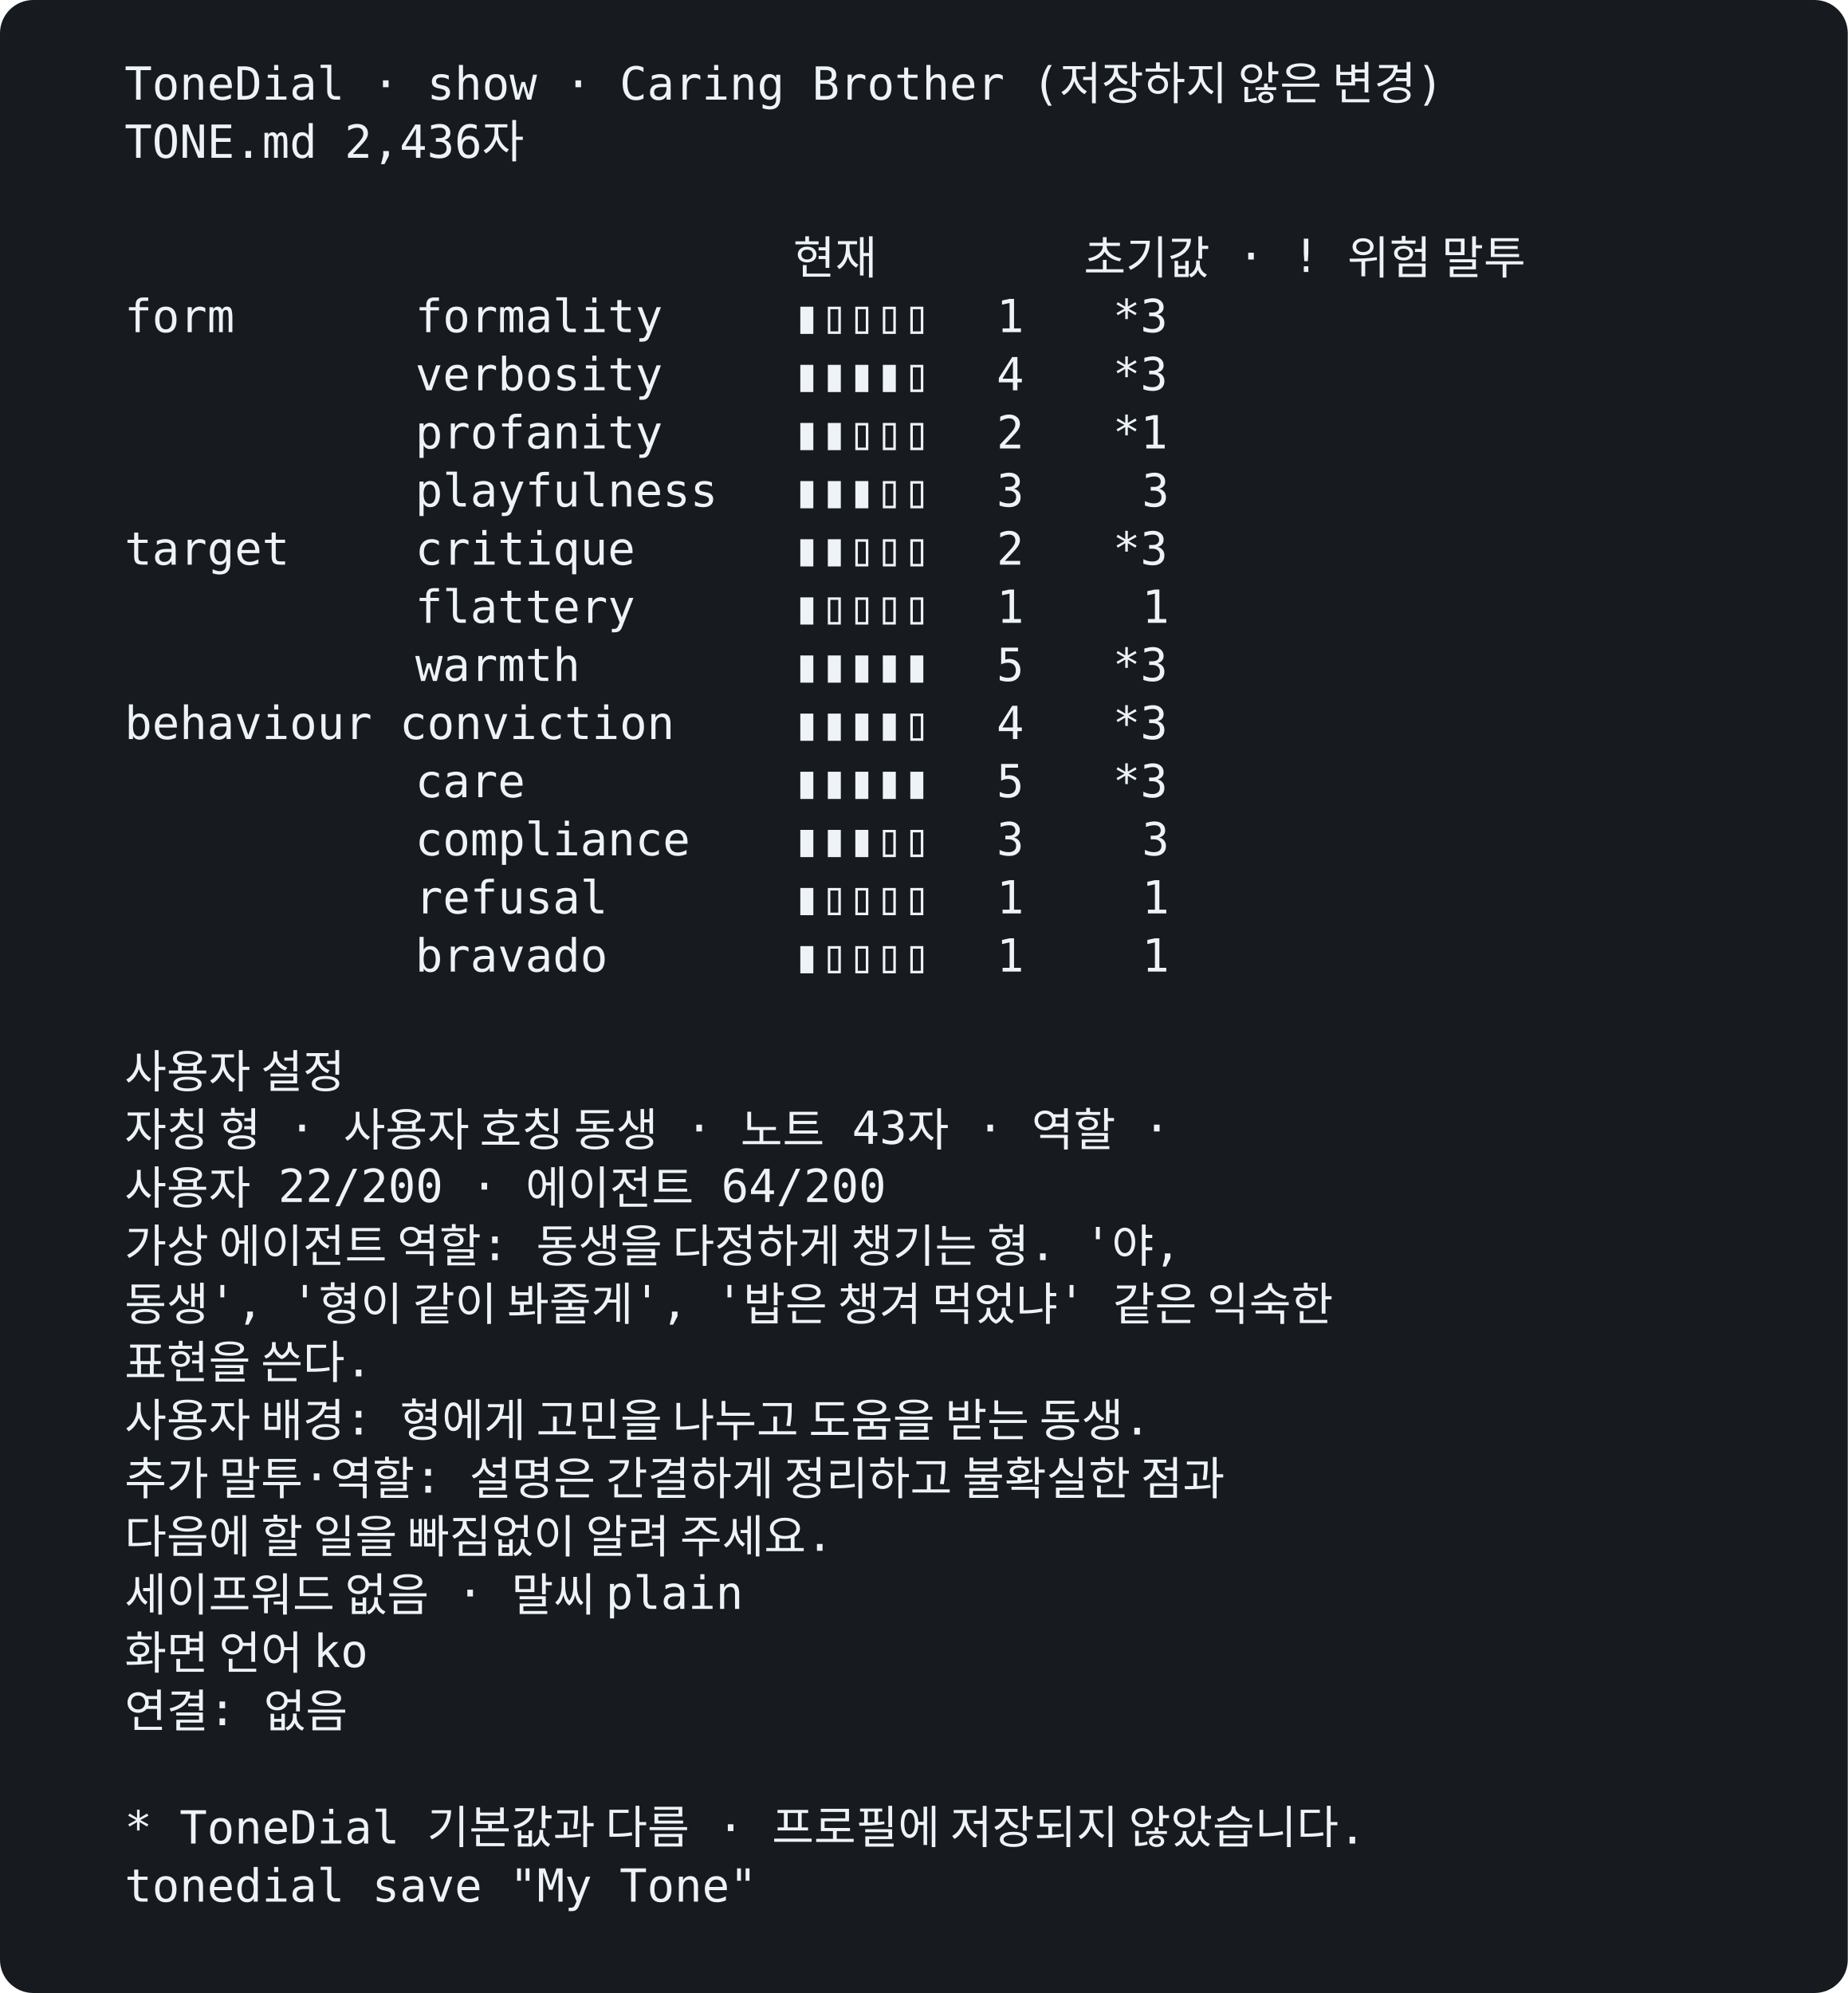
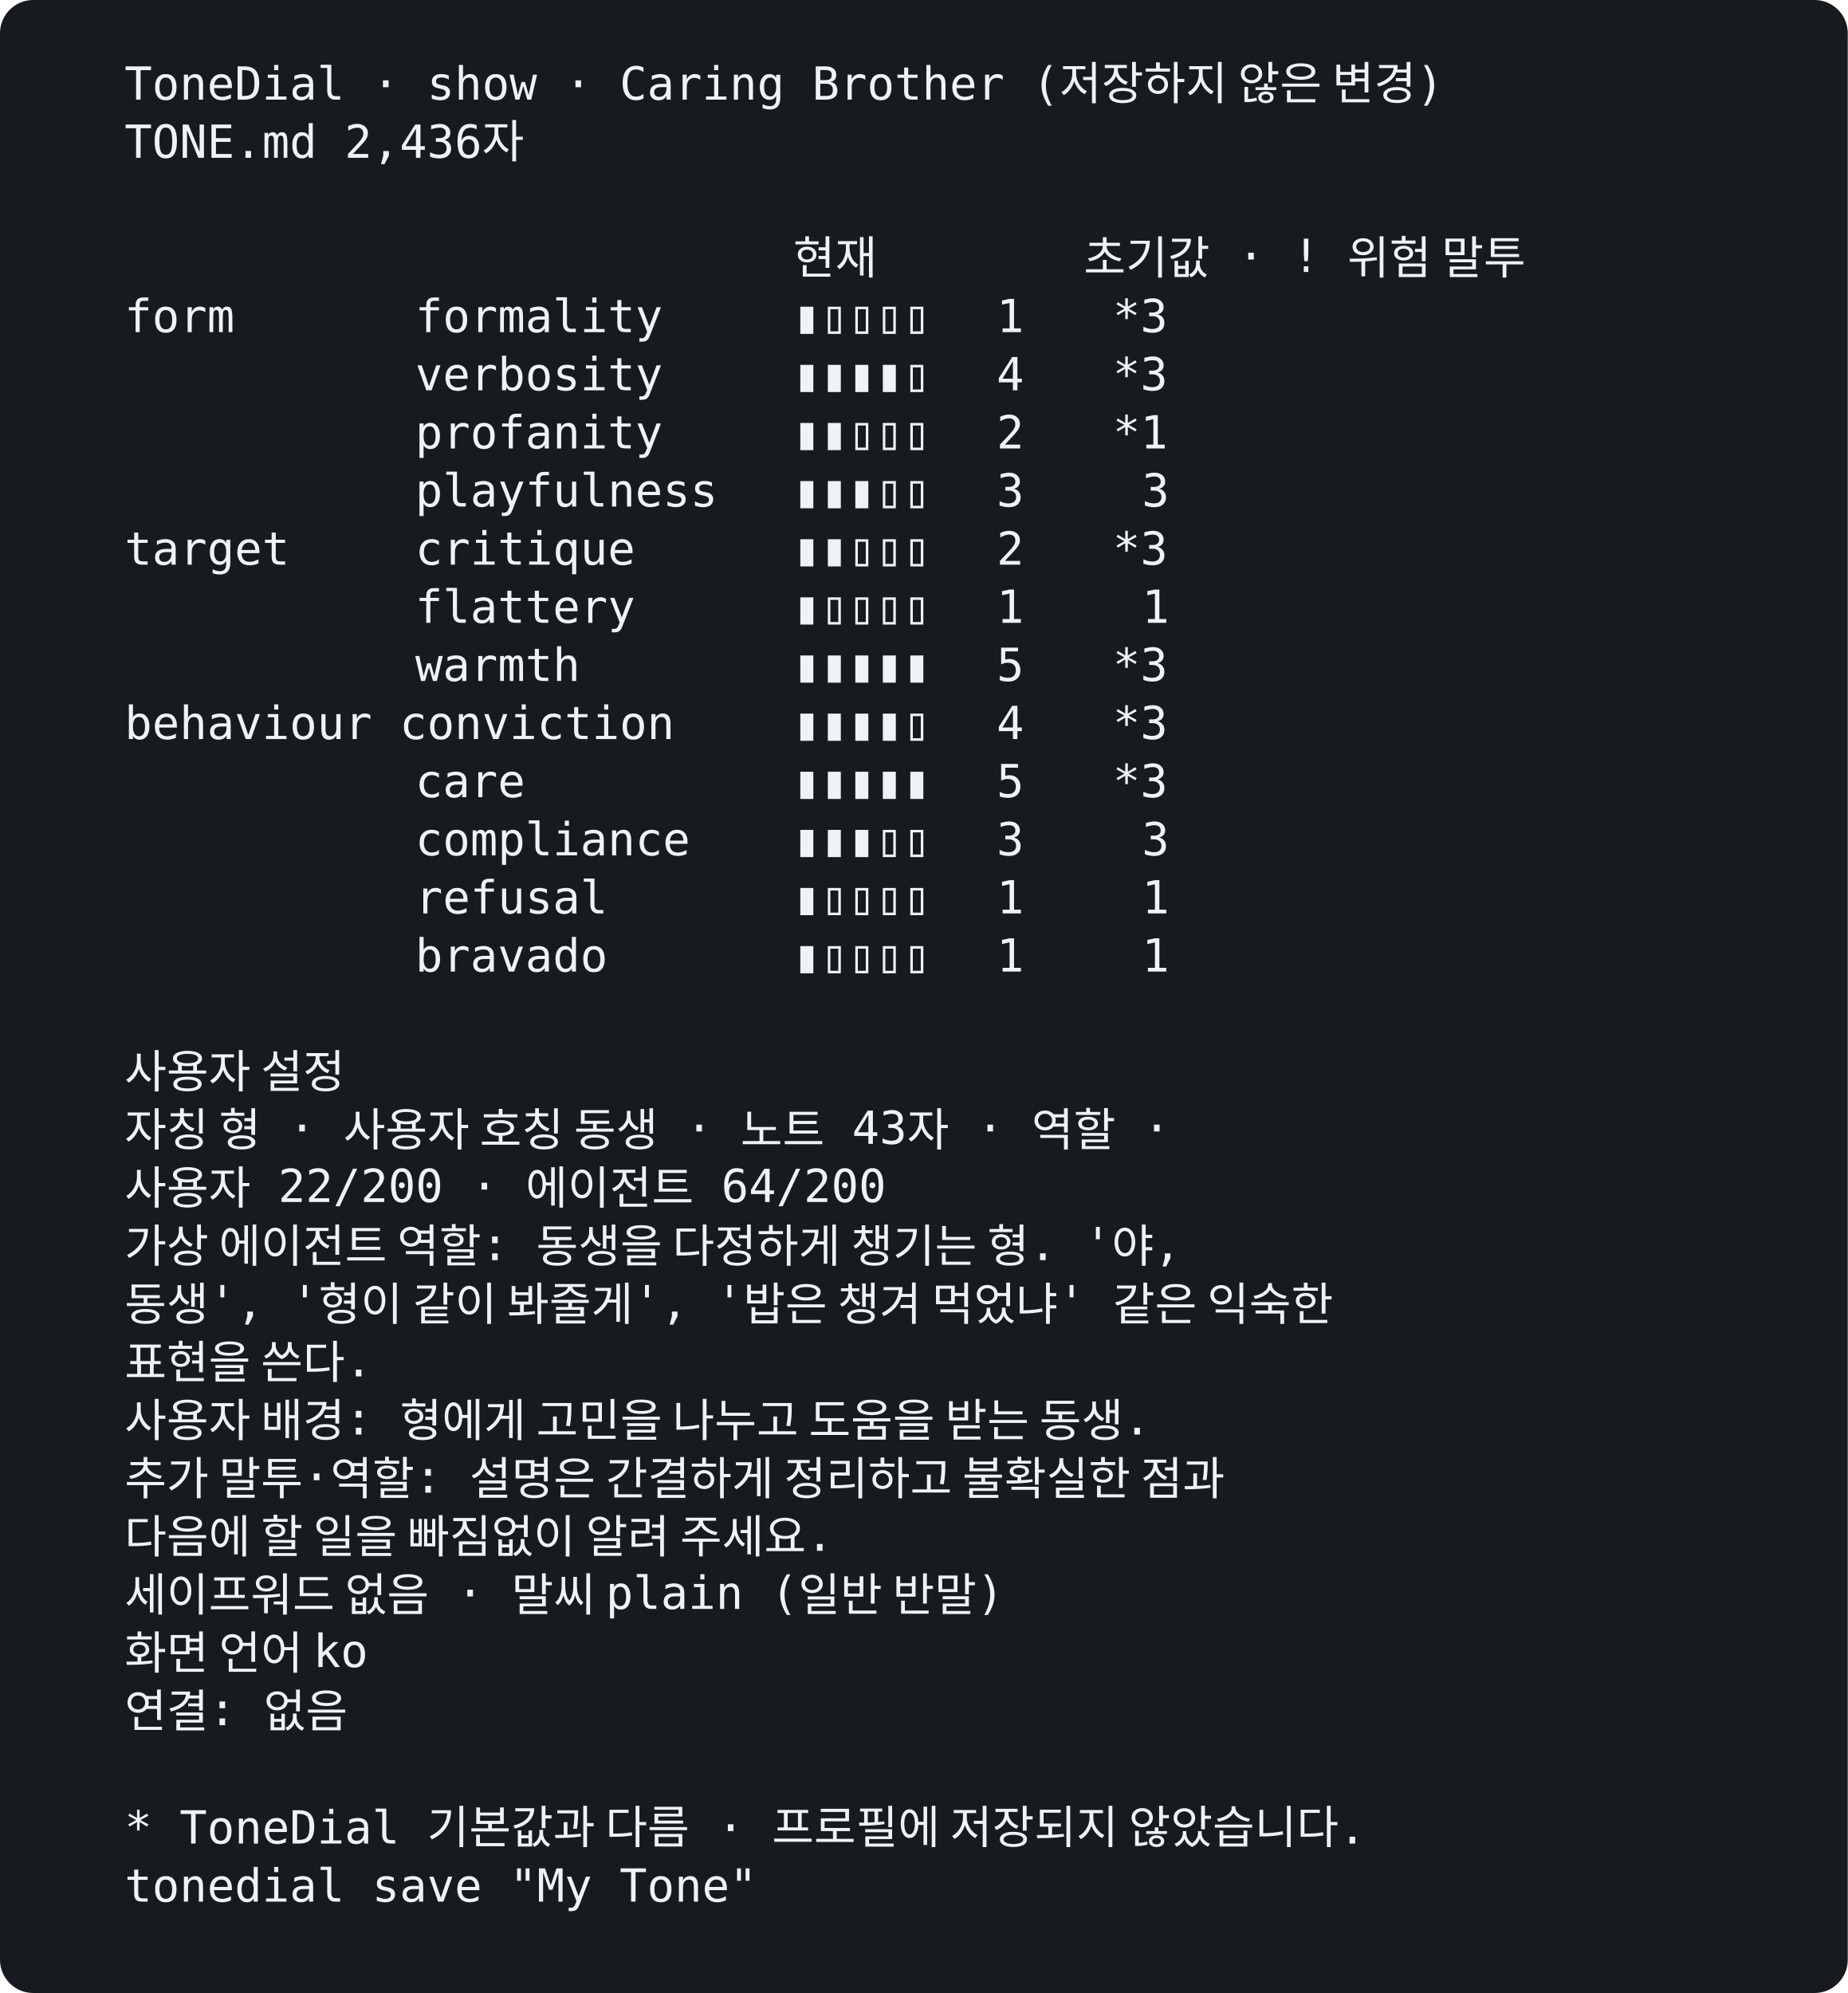
<svg xmlns="http://www.w3.org/2000/svg" width="890" height="960" viewBox="0 0 890 960" role="img" aria-labelledby="title description">
  <rect width="100%" height="100%" rx="16" fill="#171b20" />
  <g font-family="ui-monospace, SFMono-Regular, Menlo, Consolas, monospace, system-ui" font-size="22">
    <text x="60" y="48" fill="#edf3f6" font-weight="400" opacity="1">ToneDial · show · Caring Brother (저장하지 않은 변경)</text>
    <text x="60" y="76" fill="#edf3f6" font-weight="400" opacity="1">TONE.md 2,436자</text>
    <text x="382" y="132" fill="#edf3f6" font-weight="400" opacity="1">현재</text>
    <text x="522" y="132" fill="#edf3f6" font-weight="400" opacity="1">초기값 · ! 위험 말투</text>
    <text x="60" y="160" fill="#edf3f6" font-weight="400" opacity="1">form</text>
    <text x="200" y="160" fill="#edf3f6" font-weight="400" opacity="1">formality</text>
    <text x="382" y="160" fill="#edf3f6" font-weight="400" opacity="1">▮▯▯▯▯</text>
    <text x="480" y="160" fill="#edf3f6" font-weight="400" opacity="1">1</text>
    <text x="536" y="160" fill="#edf3f6" font-weight="400" opacity="1">*3</text>
    <text x="200" y="188" fill="#edf3f6" font-weight="400" opacity="1">verbosity</text>
    <text x="382" y="188" fill="#edf3f6" font-weight="400" opacity="1">▮▮▮▮▯</text>
    <text x="480" y="188" fill="#edf3f6" font-weight="400" opacity="1">4</text>
    <text x="536" y="188" fill="#edf3f6" font-weight="400" opacity="1">*3</text>
    <text x="200" y="216" fill="#edf3f6" font-weight="400" opacity="1">profanity</text>
    <text x="382" y="216" fill="#edf3f6" font-weight="400" opacity="1">▮▮▯▯▯</text>
    <text x="480" y="216" fill="#edf3f6" font-weight="400" opacity="1">2</text>
    <text x="536" y="216" fill="#edf3f6" font-weight="400" opacity="1">*1</text>
    <text x="200" y="244" fill="#edf3f6" font-weight="400" opacity="1">playfulness</text>
    <text x="382" y="244" fill="#edf3f6" font-weight="400" opacity="1">▮▮▮▯▯</text>
    <text x="480" y="244" fill="#edf3f6" font-weight="400" opacity="1">3</text>
    <text x="550" y="244" fill="#edf3f6" font-weight="400" opacity="1">3</text>
    <text x="60" y="272" fill="#edf3f6" font-weight="400" opacity="1">target</text>
    <text x="200" y="272" fill="#edf3f6" font-weight="400" opacity="1">critique</text>
    <text x="382" y="272" fill="#edf3f6" font-weight="400" opacity="1">▮▮▯▯▯</text>
    <text x="480" y="272" fill="#edf3f6" font-weight="400" opacity="1">2</text>
    <text x="536" y="272" fill="#edf3f6" font-weight="400" opacity="1">*3</text>
    <text x="200" y="300" fill="#edf3f6" font-weight="400" opacity="1">flattery</text>
    <text x="382" y="300" fill="#edf3f6" font-weight="400" opacity="1">▮▯▯▯▯</text>
    <text x="480" y="300" fill="#edf3f6" font-weight="400" opacity="1">1</text>
    <text x="550" y="300" fill="#edf3f6" font-weight="400" opacity="1">1</text>
    <text x="200" y="328" fill="#edf3f6" font-weight="400" opacity="1">warmth</text>
    <text x="382" y="328" fill="#edf3f6" font-weight="400" opacity="1">▮▮▮▮▮</text>
    <text x="480" y="328" fill="#edf3f6" font-weight="400" opacity="1">5</text>
    <text x="536" y="328" fill="#edf3f6" font-weight="400" opacity="1">*3</text>
    <text x="60" y="356" fill="#edf3f6" font-weight="400" opacity="1">behaviour conviction</text>
    <text x="382" y="356" fill="#edf3f6" font-weight="400" opacity="1">▮▮▮▮▯</text>
    <text x="480" y="356" fill="#edf3f6" font-weight="400" opacity="1">4</text>
    <text x="536" y="356" fill="#edf3f6" font-weight="400" opacity="1">*3</text>
    <text x="200" y="384" fill="#edf3f6" font-weight="400" opacity="1">care</text>
    <text x="382" y="384" fill="#edf3f6" font-weight="400" opacity="1">▮▮▮▮▮</text>
    <text x="480" y="384" fill="#edf3f6" font-weight="400" opacity="1">5</text>
    <text x="536" y="384" fill="#edf3f6" font-weight="400" opacity="1">*3</text>
    <text x="200" y="412" fill="#edf3f6" font-weight="400" opacity="1">compliance</text>
    <text x="382" y="412" fill="#edf3f6" font-weight="400" opacity="1">▮▮▮▯▯</text>
    <text x="480" y="412" fill="#edf3f6" font-weight="400" opacity="1">3</text>
    <text x="550" y="412" fill="#edf3f6" font-weight="400" opacity="1">3</text>
    <text x="200" y="440" fill="#edf3f6" font-weight="400" opacity="1">refusal</text>
    <text x="382" y="440" fill="#edf3f6" font-weight="400" opacity="1">▮▯▯▯▯</text>
    <text x="480" y="440" fill="#edf3f6" font-weight="400" opacity="1">1</text>
    <text x="550" y="440" fill="#edf3f6" font-weight="400" opacity="1">1</text>
    <text x="200" y="468" fill="#edf3f6" font-weight="400" opacity="1">bravado</text>
    <text x="382" y="468" fill="#edf3f6" font-weight="400" opacity="1">▮▯▯▯▯</text>
    <text x="480" y="468" fill="#edf3f6" font-weight="400" opacity="1">1</text>
    <text x="550" y="468" fill="#edf3f6" font-weight="400" opacity="1">1</text>
    <text x="60" y="524" fill="#edf3f6" font-weight="400" opacity="1">사용자 설정</text>
    <text x="60" y="552" fill="#edf3f6" font-weight="400" opacity="1">자칭 형 · 사용자 호칭 동생 · 노트 43자 · 역할 ·</text>
    <text x="60" y="580" fill="#edf3f6" font-weight="400" opacity="1">사용자 22/200 · 에이전트 64/200</text>
    <text x="60" y="608" fill="#edf3f6" font-weight="400" opacity="1">가상 에이전트 역할: 동생을 다정하게 챙기는 형. '야,</text>
    <text x="60" y="636" fill="#edf3f6" font-weight="400" opacity="1">동생', '형이 같이 봐줄게', '밥은 챙겨 먹었냐' 같은 익숙한</text>
    <text x="60" y="664" fill="#edf3f6" font-weight="400" opacity="1">표현을 쓴다.</text>
    <text x="60" y="692" fill="#edf3f6" font-weight="400" opacity="1">사용자 배경: 형에게 고민을 나누고 도움을 받는 동생.</text>
    <text x="60" y="720" fill="#edf3f6" font-weight="400" opacity="1">추가 말투·역할: 설명은 간결하게 정리하고 불확실한 점과</text>
    <text x="60" y="748" fill="#edf3f6" font-weight="400" opacity="1">다음에 할 일을 빠짐없이 알려 주세요.</text>
-     <text x="60" y="776" fill="#edf3f6" font-weight="400" opacity="1">세이프워드 없음 · 말씨 plain</text>
+     <text x="60" y="776" fill="#edf3f6" font-weight="400" opacity="1">세이프워드 없음 · 말씨 plain (일반 반말)</text>
    <text x="60" y="804" fill="#edf3f6" font-weight="400" opacity="1">화면 언어 ko</text>
    <text x="60" y="832" fill="#edf3f6" font-weight="400" opacity="1">연결: 없음</text>
    <text x="60" y="888" fill="#edf3f6" font-weight="400" opacity="1">* ToneDial 기본값과 다름 · 프로필에 저장되지 않았습니다.</text>
    <text x="60" y="916" fill="#edf3f6" font-weight="400" opacity="1">tonedial save "My Tone"</text>
  </g>
</svg>
